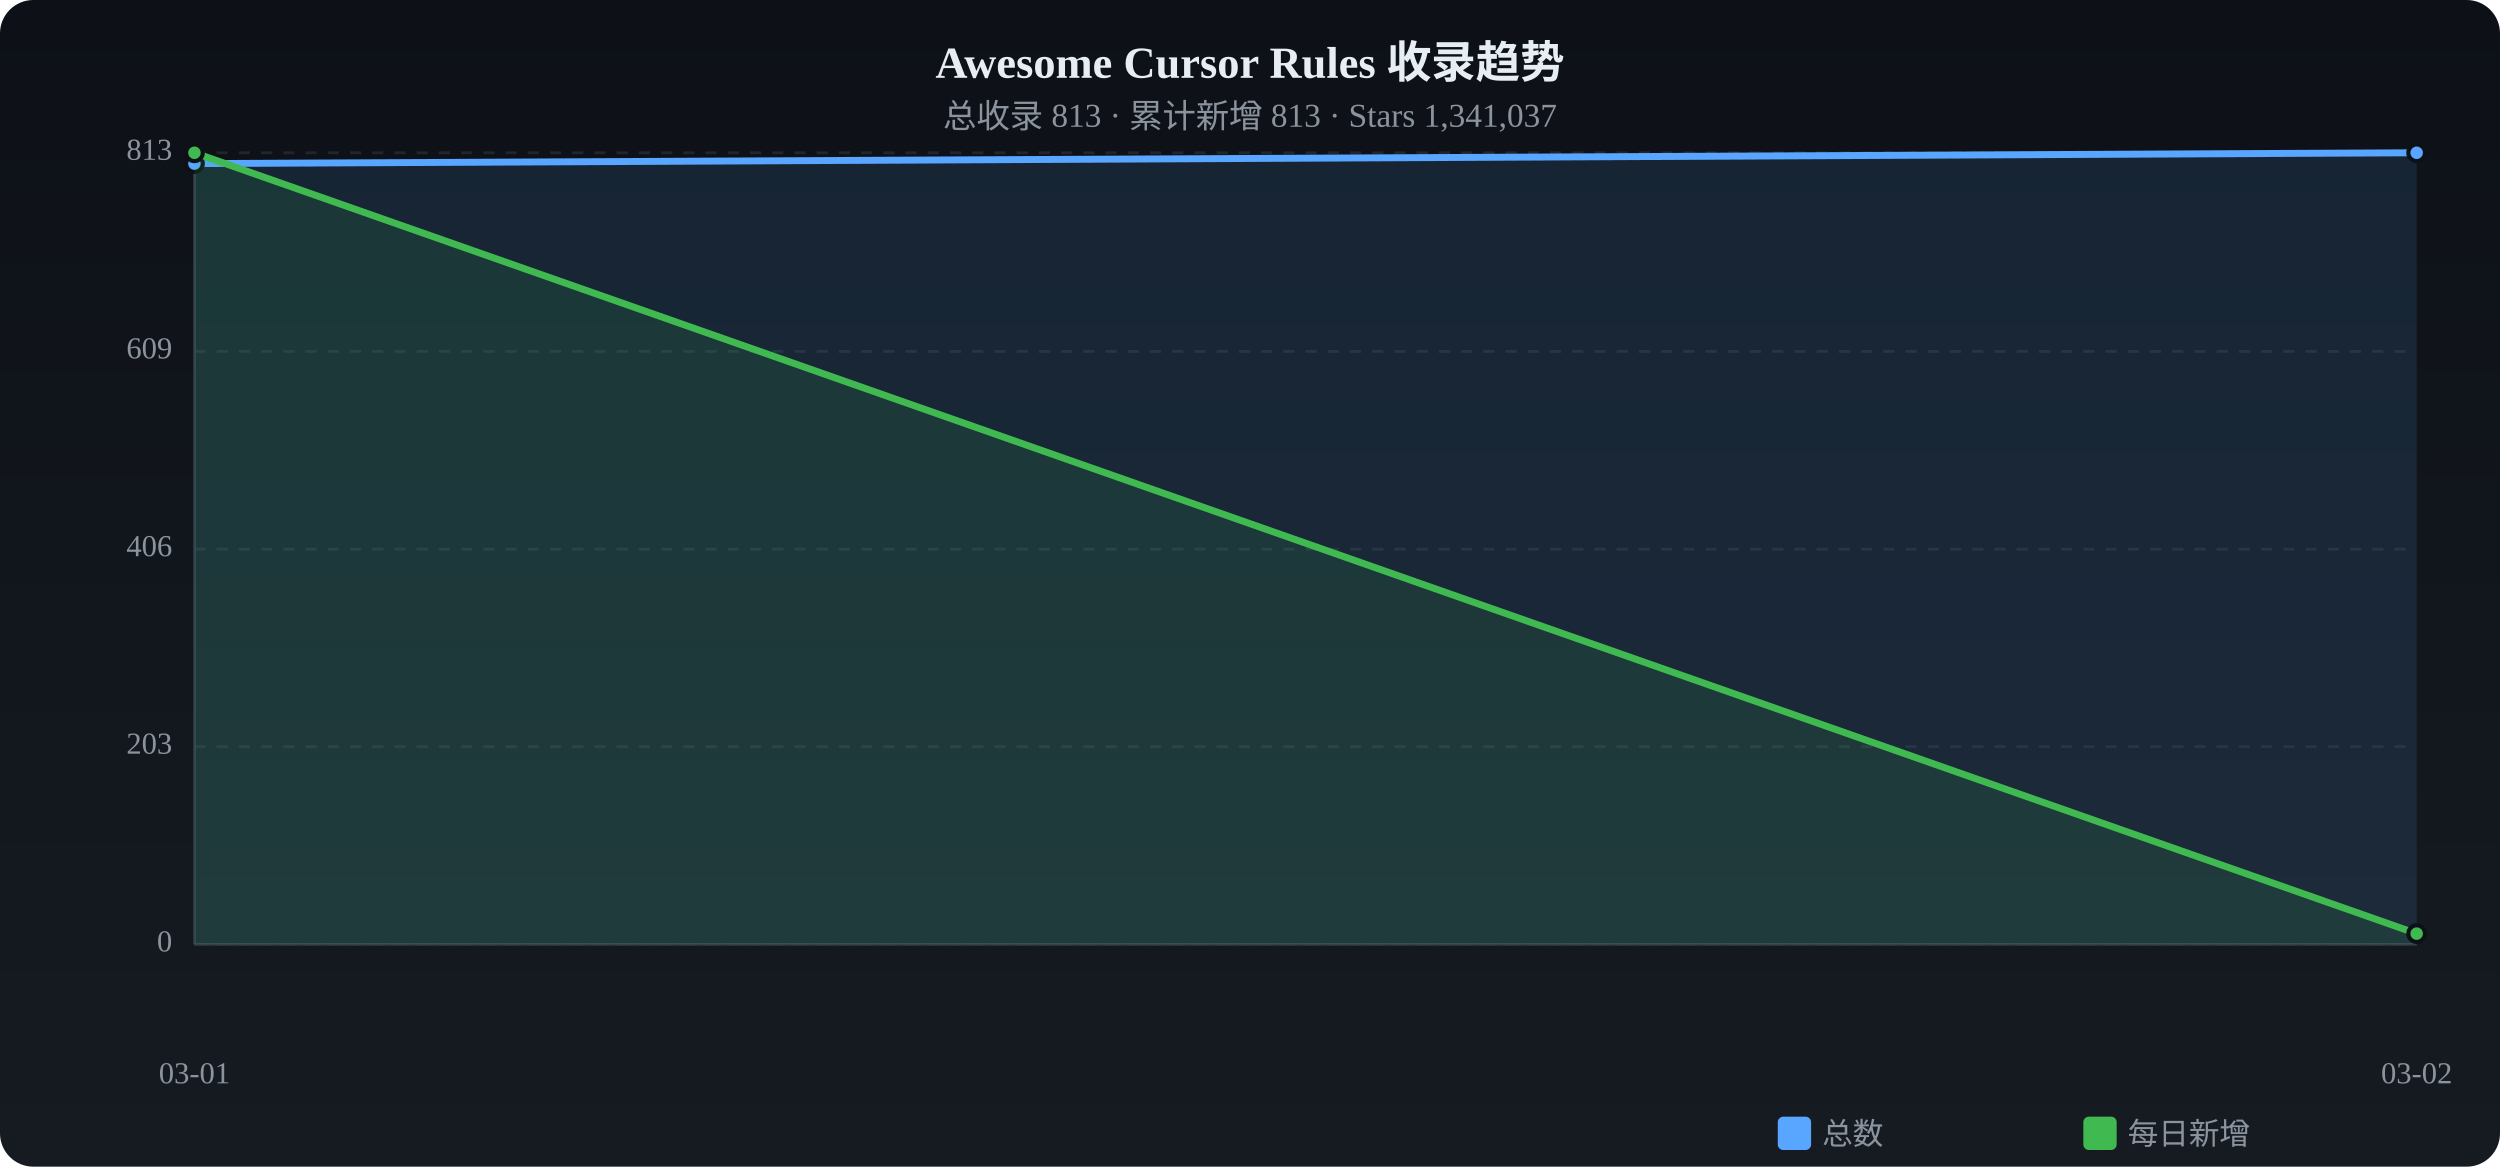
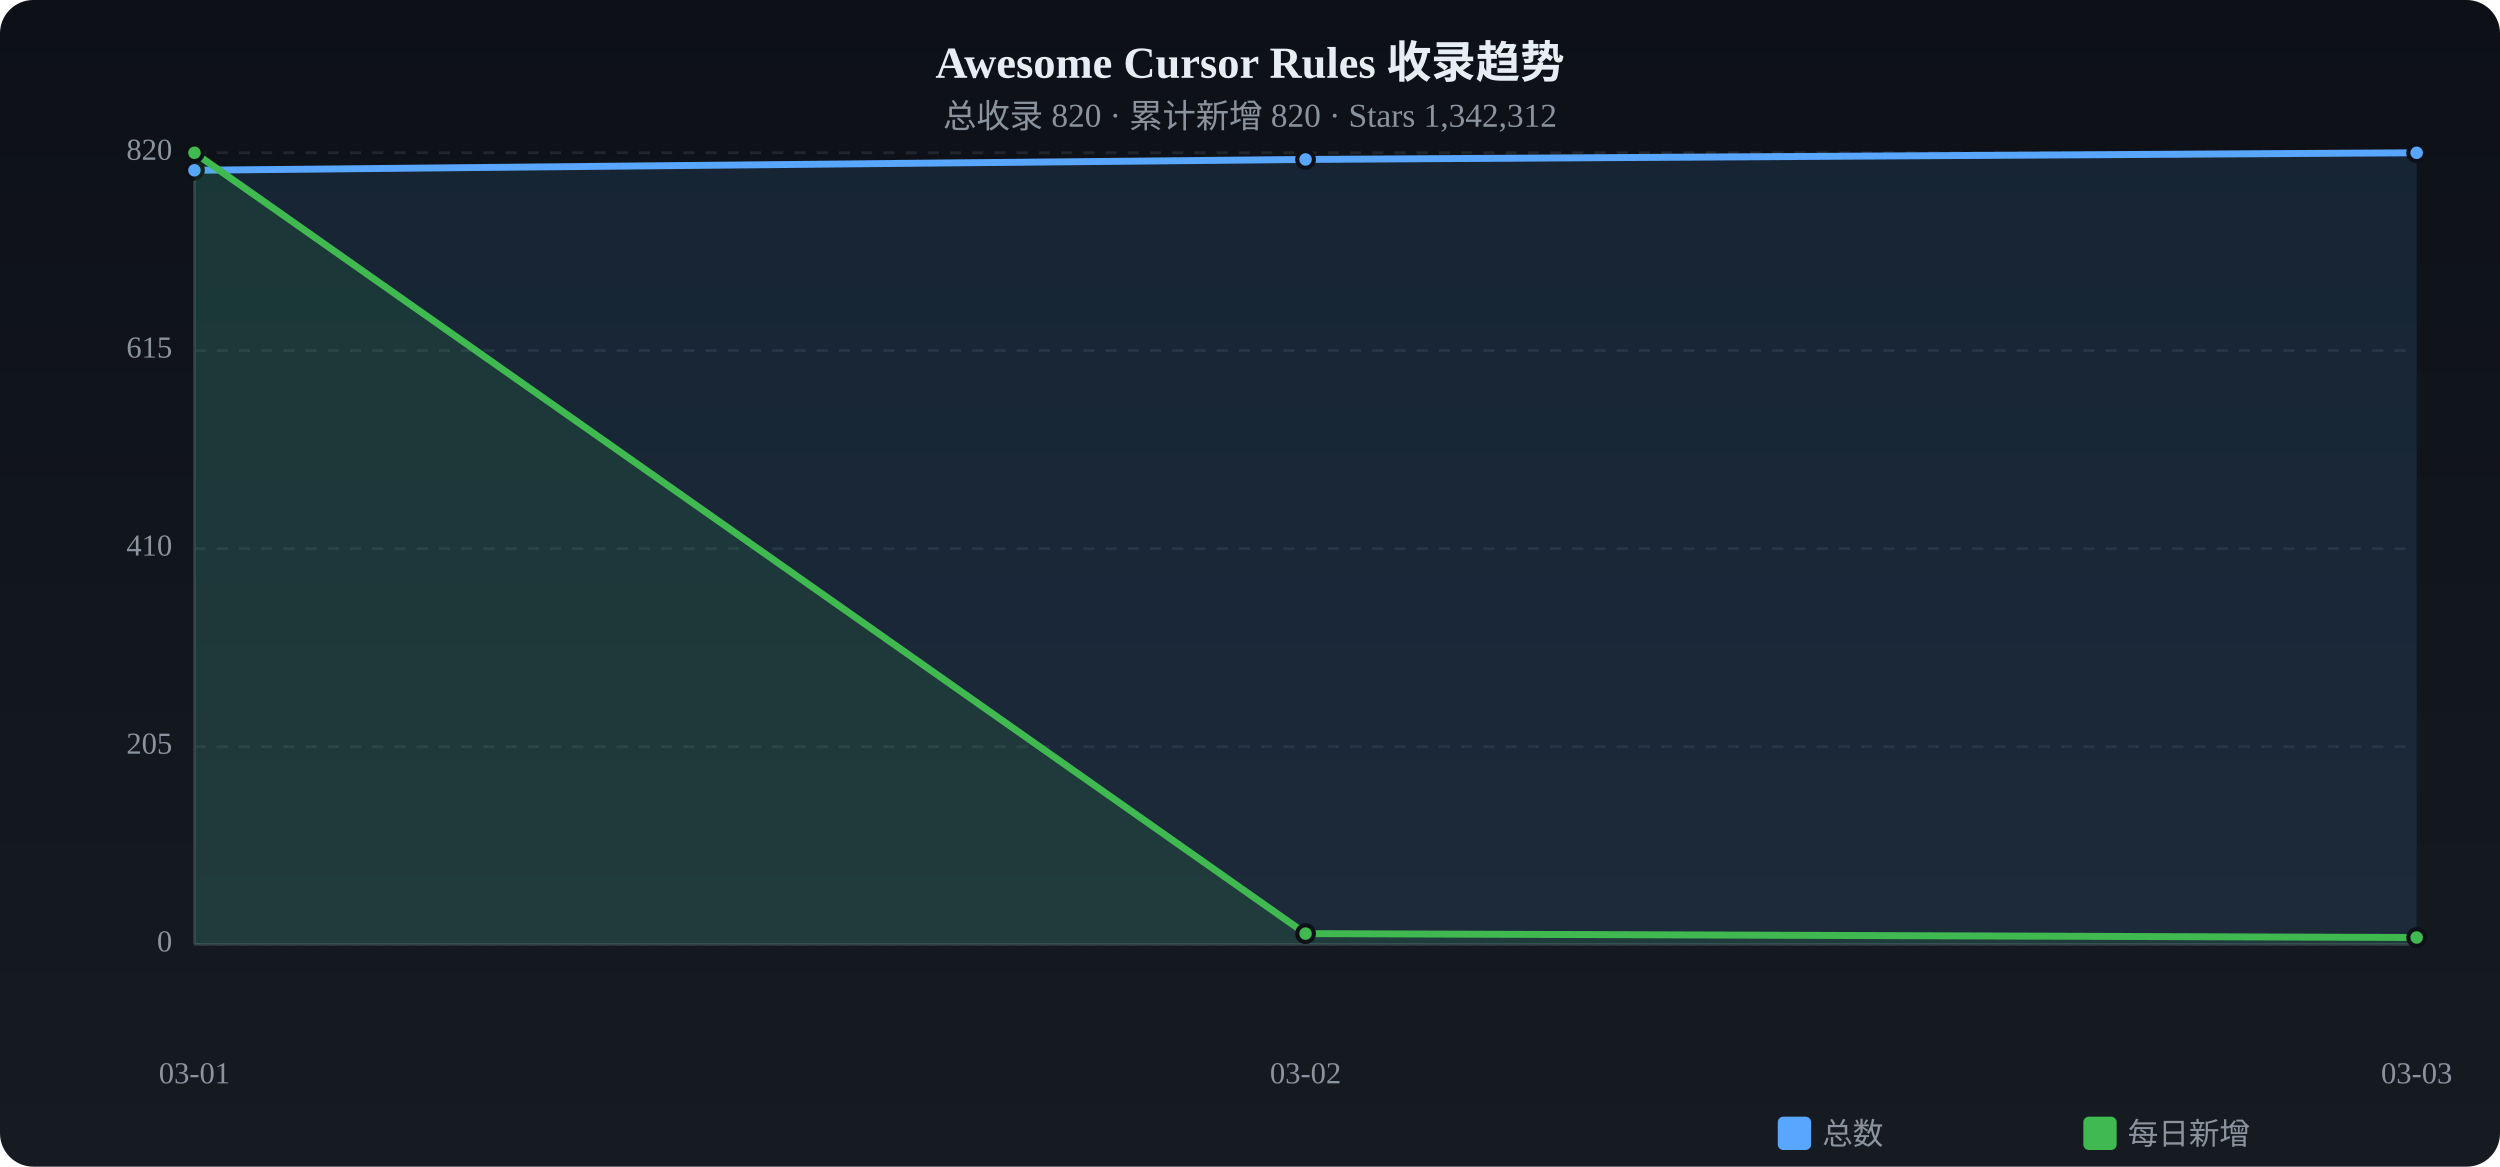
<svg xmlns="http://www.w3.org/2000/svg" viewBox="0 0 900 420" width="900" height="420">
  <defs>
    <linearGradient id="tbg" x1="0%" y1="0%" x2="0%" y2="100%">
      <stop offset="0%" stop-color="#0d1117" />
      <stop offset="100%" stop-color="#161b22" />
    </linearGradient>
  </defs>
  <rect width="900" height="420" rx="12" fill="url(#tbg)" />
  <text x="450.0" y="28" text-anchor="middle" fill="#e6edf3" font-size="16" font-weight="bold">Awesome Cursor Rules 收录趋势</text>
-   <text x="450.0" y="46" text-anchor="middle" fill="#8b949e" font-size="12">总收录 813 · 累计新增 813 · Stars 1,341,037</text>
+   <text x="450.0" y="46" text-anchor="middle" fill="#8b949e" font-size="12">总收录 820 · 累计新增 820 · Stars 1,342,312</text>
  <text x="62" y="340.0" text-anchor="end" fill="#8b949e" font-size="11" dominant-baseline="middle">0</text>
  <line x1="70" y1="340.0" x2="870" y2="340.0" stroke="#21262d" stroke-dasharray="4 4" />
-   <text x="62" y="268.8" text-anchor="end" fill="#8b949e" font-size="11" dominant-baseline="middle">203</text>
+   <text x="62" y="268.8" text-anchor="end" fill="#8b949e" font-size="11" dominant-baseline="middle">205</text>
  <line x1="70" y1="268.8" x2="870" y2="268.8" stroke="#21262d" stroke-dasharray="4 4" />
-   <text x="62" y="197.7" text-anchor="end" fill="#8b949e" font-size="11" dominant-baseline="middle">406</text>
-   <line x1="70" y1="197.7" x2="870" y2="197.7" stroke="#21262d" stroke-dasharray="4 4" />
-   <text x="62" y="126.5" text-anchor="end" fill="#8b949e" font-size="11" dominant-baseline="middle">609</text>
-   <line x1="70" y1="126.5" x2="870" y2="126.5" stroke="#21262d" stroke-dasharray="4 4" />
-   <text x="62" y="55.0" text-anchor="end" fill="#8b949e" font-size="11" dominant-baseline="middle">813</text>
+   <text x="62" y="197.5" text-anchor="end" fill="#8b949e" font-size="11" dominant-baseline="middle">410</text>
+   <line x1="70" y1="197.5" x2="870" y2="197.5" stroke="#21262d" stroke-dasharray="4 4" />
+   <text x="62" y="126.2" text-anchor="end" fill="#8b949e" font-size="11" dominant-baseline="middle">615</text>
+   <line x1="70" y1="126.2" x2="870" y2="126.2" stroke="#21262d" stroke-dasharray="4 4" />
+   <text x="62" y="55.0" text-anchor="end" fill="#8b949e" font-size="11" dominant-baseline="middle">820</text>
  <line x1="70" y1="55.0" x2="870" y2="55.0" stroke="#21262d" stroke-dasharray="4 4" />
  <line x1="70" y1="55" x2="70" y2="340" stroke="#30363d" />
  <line x1="70" y1="340" x2="870" y2="340" stroke="#30363d" />
-   <path d="M70.0,58.9 L870.0,55.0 L870.0,340 L70.0,340 Z" fill="#58a6ff" opacity="0.12" />
-   <polyline points="70.0,58.9 870.0,55.0" fill="none" stroke="#58a6ff" stroke-width="2.5" stroke-linecap="round" stroke-linejoin="round" />
-   <circle cx="70.0" cy="58.9" r="3" fill="#58a6ff" stroke="#0d1117" stroke-width="1.5" />
+   <path d="M70.0,61.3 L470.0,57.4 L870.0,55.0 L870.0,340 L70.0,340 Z" fill="#58a6ff" opacity="0.12" />
+   <polyline points="70.0,61.3 470.0,57.4 870.0,55.0" fill="none" stroke="#58a6ff" stroke-width="2.5" stroke-linecap="round" stroke-linejoin="round" />
+   <circle cx="70.0" cy="61.3" r="3" fill="#58a6ff" stroke="#0d1117" stroke-width="1.5" />
+   <circle cx="470.0" cy="57.4" r="3" fill="#58a6ff" stroke="#0d1117" stroke-width="1.5" />
  <circle cx="870.0" cy="55.0" r="3" fill="#58a6ff" stroke="#0d1117" stroke-width="1.5" />
-   <path d="M70.0,55.0 L870.0,336.1 L870.0,340 L70.0,340 Z" fill="#3fb950" opacity="0.12" />
-   <polyline points="70.0,55.0 870.0,336.1" fill="none" stroke="#3fb950" stroke-width="2.5" stroke-linecap="round" stroke-linejoin="round" />
+   <path d="M70.0,55.0 L470.0,336.1 L870.0,337.5 L870.0,340 L70.0,340 Z" fill="#3fb950" opacity="0.12" />
+   <polyline points="70.0,55.0 470.0,336.1 870.0,337.5" fill="none" stroke="#3fb950" stroke-width="2.5" stroke-linecap="round" stroke-linejoin="round" />
  <circle cx="70.0" cy="55.0" r="3" fill="#3fb950" stroke="#0d1117" stroke-width="1.5" />
-   <circle cx="870.0" cy="336.1" r="3" fill="#3fb950" stroke="#0d1117" stroke-width="1.5" />
+   <circle cx="470.0" cy="336.1" r="3" fill="#3fb950" stroke="#0d1117" stroke-width="1.5" />
+   <circle cx="870.0" cy="337.5" r="3" fill="#3fb950" stroke="#0d1117" stroke-width="1.5" />
  <text x="70.0" y="390" text-anchor="middle" fill="#8b949e" font-size="11">03-01</text>
-   <text x="870.0" y="390" text-anchor="middle" fill="#8b949e" font-size="11">03-02</text>
+   <text x="470.0" y="390" text-anchor="middle" fill="#8b949e" font-size="11">03-02</text>
+   <text x="870.0" y="390" text-anchor="middle" fill="#8b949e" font-size="11">03-03</text>
  <rect x="640" y="402" width="12" height="12" rx="2" fill="#58a6ff" />
  <text x="656" y="412" fill="#8b949e" font-size="11">总数</text>
  <rect x="750" y="402" width="12" height="12" rx="2" fill="#3fb950" />
  <text x="766" y="412" fill="#8b949e" font-size="11">每日新增</text>
</svg>
